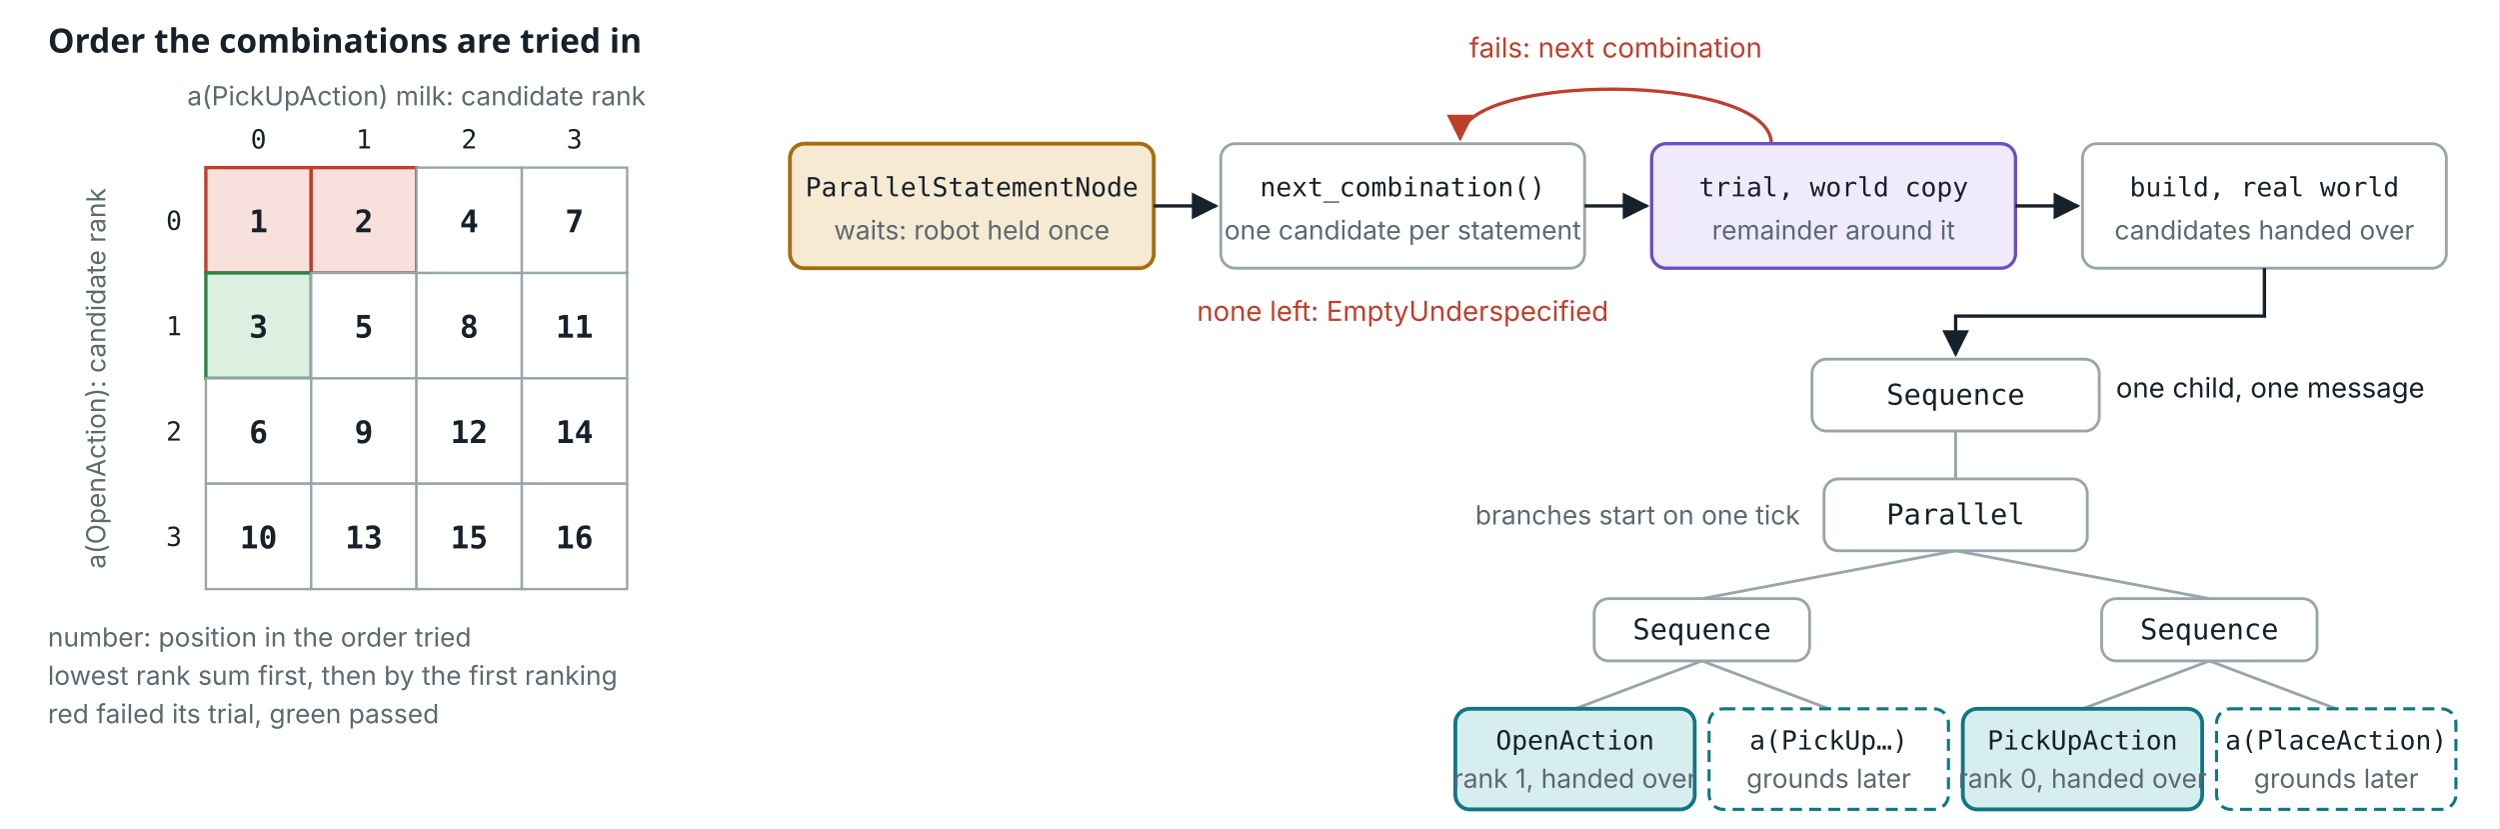
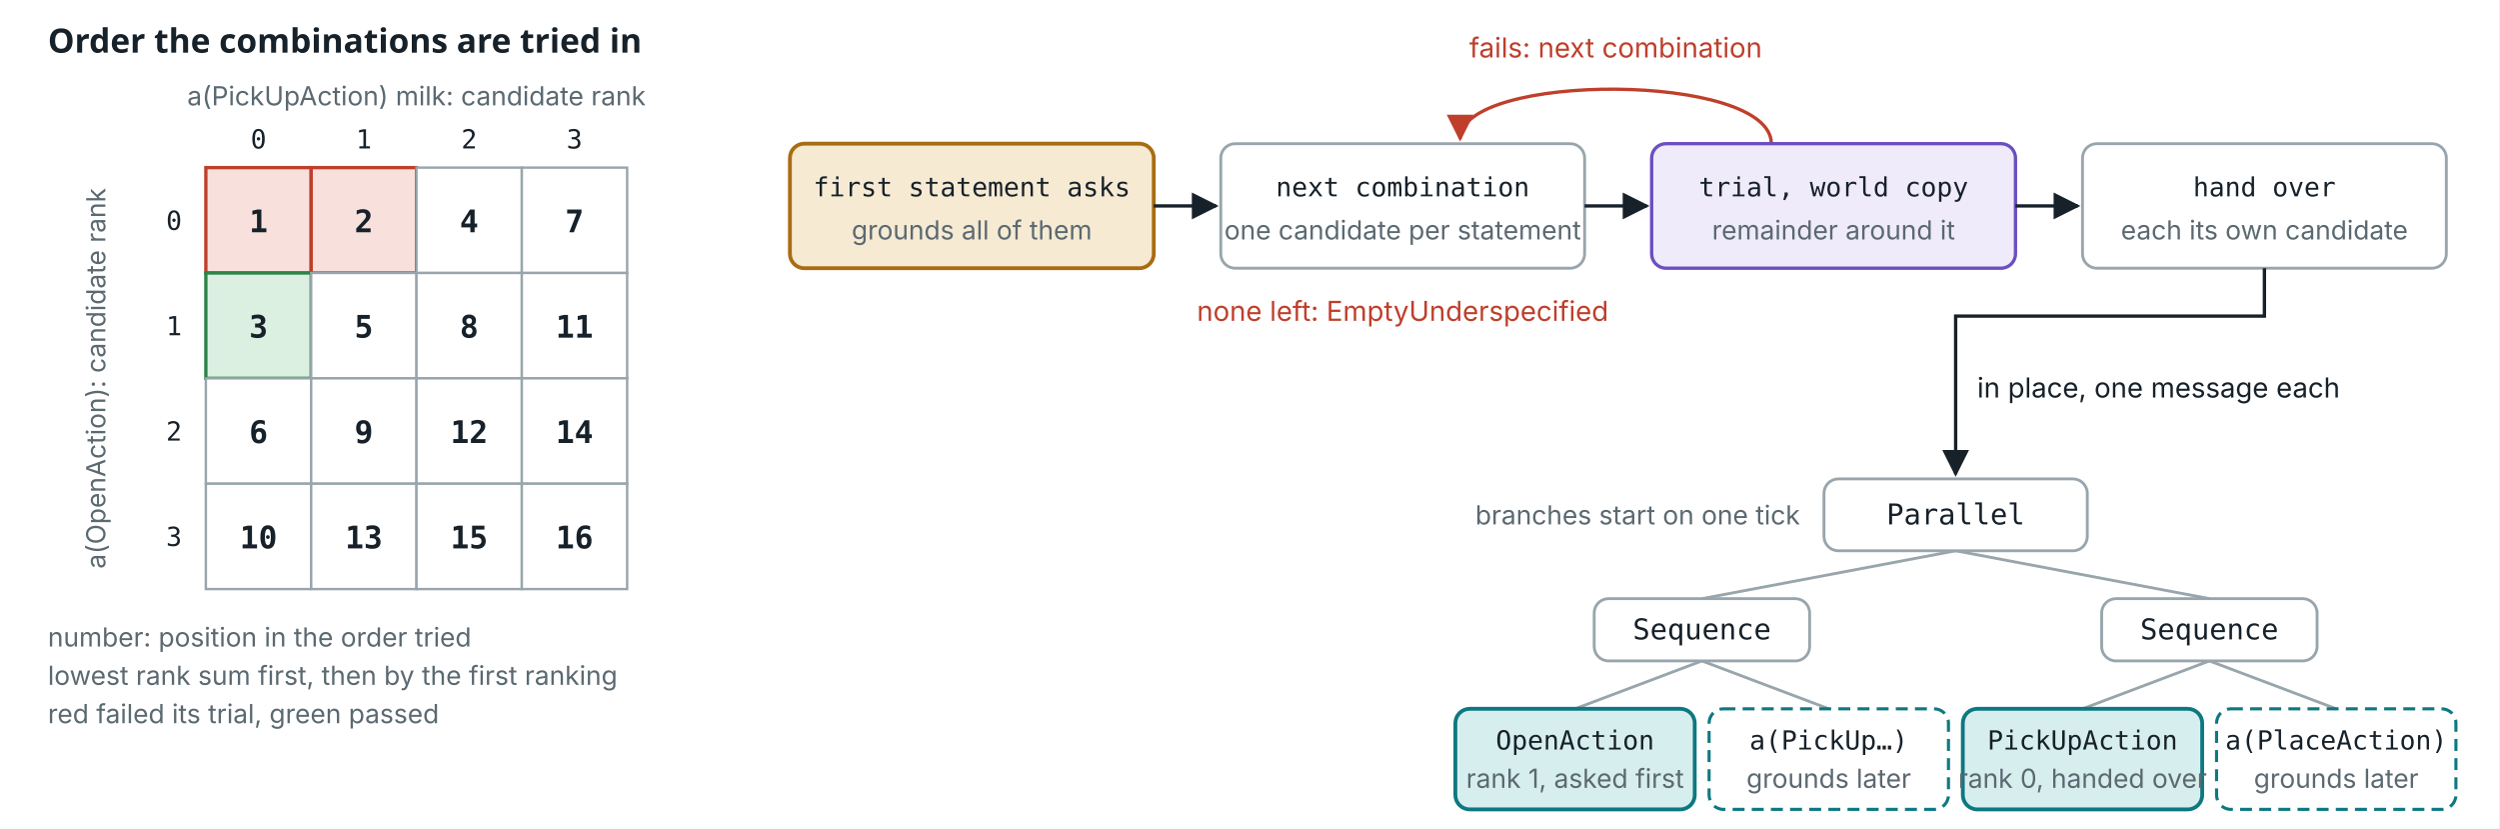
- <svg xmlns="http://www.w3.org/2000/svg" viewBox="0 0 1044 346" role="img" aria-label="Combinations are tried in order of lowest rank sum; the third, open rank 1 with milk pick-up rank 0, passes its trial and is built as a Sequence holding the grouped branches, in which both grouped statements were handed their candidates and the later statements still wait to ground.">
+ <svg xmlns="http://www.w3.org/2000/svg" viewBox="0 0 1044 346" role="img" aria-label="Combinations are tried in order of lowest rank sum; the third, open rank 1 with milk pick-up rank 0, passes its trial. The statement that asked first runs its candidate and hands the other statement of the parallel its own, in place; the later statements still wait to ground.">
  <style>
.background { fill: #ffffff; }
.box { fill: #ffffff; stroke: #98a5ac; stroke-width: 1.2; }
.choose { fill: #ffffff; stroke: #17212a; stroke-width: 1.6; }
.start { fill: #d7eeef; stroke: #0e7882; stroke-width: 1.6; }
.later { fill: #ffffff; stroke: #0e7882; stroke-width: 1.3; stroke-dasharray: 5 3; }
.ok { fill: #dcf0e2; stroke: #2c8448; stroke-width: 1.4; }
.fail { fill: #f8e1dc; stroke: #bf3f2b; stroke-width: 1.4; }
.run { fill: #dde8f7; stroke: #2d69b8; stroke-width: 1.4; }
.wait { fill: #f6ead3; stroke: #a86d12; stroke-width: 1.6; }
.ghost { fill: none; stroke: #98a5ac; stroke-width: 1.2; stroke-dasharray: 4 3; }
.gap { fill: #f8e1dc; stroke: #bf3f2b; stroke-width: 1.4; stroke-dasharray: 5 3; }
.trialbox { fill: #efebfa; stroke: #6b4fc0; stroke-width: 1.4; }
.zone { fill: #efebfa; stroke: #6b4fc0; stroke-width: 1; stroke-dasharray: 6 4; opacity: 0.9; }
.template { fill: none; stroke: #98a5ac; stroke-width: 1.2; stroke-dasharray: 6 4; }
.rootmark { fill: none; stroke: #0e7882; stroke-width: 1.4; stroke-dasharray: 6 4; }
.root { fill: #d7eeef; stroke: #0e7882; stroke-width: 2.2; }
.edge { stroke: #98a5ac; stroke-width: 1.2; fill: none; }
.flow { stroke: #17212a; stroke-width: 1.4; fill: none; }
.flow-bad { stroke: #bf3f2b; stroke-width: 1.4; fill: none; }
.flow-accent { stroke: #0e7882; stroke-width: 1.4; fill: none; stroke-dasharray: 4 3; }
.marker-line { stroke: #5b6971; stroke-width: 1; stroke-dasharray: 3 3; fill: none; }
.head { fill: #17212a; }
.head-bad { fill: #bf3f2b; }
text { fill: #17212a; }
.h { font: 600 14px "IBM Plex Sans Condensed", "Arial Narrow", system-ui, sans-serif; }
.t { font: 500 12px "IBM Plex Mono", ui-monospace, "SFMono-Regular", Menlo, monospace; }
.tn { font: 500 11px "IBM Plex Mono", ui-monospace, "SFMono-Regular", Menlo, monospace; }
.s { font: 11px "IBM Plex Sans", system-ui, -apple-system, "Segoe UI", sans-serif; fill: #5b6971; }
.lab { font: 11.5px "IBM Plex Sans", system-ui, -apple-system, "Segoe UI", sans-serif; fill: #17212a; }
.lab-bad { font: 11.5px "IBM Plex Sans", system-ui, -apple-system, "Segoe UI", sans-serif; fill: #bf3f2b; }
.lab-accent { font: 500 11.5px "IBM Plex Sans", system-ui, -apple-system, "Segoe UI", sans-serif; fill: #0e7882; }
.lab-trial { font: 600 12px "IBM Plex Sans", system-ui, -apple-system, "Segoe UI", sans-serif; fill: #6b4fc0; }
.num { font: 600 13px "IBM Plex Mono", ui-monospace, "SFMono-Regular", Menlo, monospace; }
.gridcell { fill: #ffffff; stroke: #98a5ac; stroke-width: 1; }
</style>
  <rect class="background" x="0" y="0" width="1044" height="346" />
  <defs>
    <marker id="f3-arrow" viewBox="0 0 10 10" refX="9" refY="5" markerWidth="8" markerHeight="8" orient="auto-start-reverse">
      <path class="head" d="M0 0 L10 5 L0 10 z" />
    </marker>
    <marker id="f3-arrow-bad" viewBox="0 0 10 10" refX="9" refY="5" markerWidth="8" markerHeight="8" orient="auto-start-reverse">
      <path class="head-bad" d="M0 0 L10 5 L0 10 z" />
    </marker>
  </defs>
  <text class="h" x="20" y="22">Order the combinations are tried in</text>
  <text class="s" x="174" y="44" text-anchor="middle">a(PickUpAction) milk: candidate rank</text>
  <text class="s" x="0" y="0" text-anchor="middle" transform="translate(44 158) rotate(-90)">a(OpenAction): candidate rank</text>
  <text class="tn" x="108" y="62" text-anchor="middle">0</text>
  <text class="tn" x="152" y="62" text-anchor="middle">1</text>
  <text class="tn" x="196" y="62" text-anchor="middle">2</text>
  <text class="tn" x="240" y="62" text-anchor="middle">3</text>
  <text class="tn" x="76" y="96" text-anchor="end">0</text>
  <text class="tn" x="76" y="140" text-anchor="end">1</text>
  <text class="tn" x="76" y="184" text-anchor="end">2</text>
  <text class="tn" x="76" y="228" text-anchor="end">3</text>
  <rect class="fail" x="86" y="70" width="44" height="44" />
  <text class="num" x="108" y="97" text-anchor="middle">1</text>
  <rect class="fail" x="130" y="70" width="44" height="44" />
  <text class="num" x="152" y="97" text-anchor="middle">2</text>
  <rect class="gridcell" x="174" y="70" width="44" height="44" />
  <text class="num" x="196" y="97" text-anchor="middle">4</text>
  <rect class="gridcell" x="218" y="70" width="44" height="44" />
  <text class="num" x="240" y="97" text-anchor="middle">7</text>
  <rect class="ok" x="86" y="114" width="44" height="44" />
  <text class="num" x="108" y="141" text-anchor="middle">3</text>
  <rect class="gridcell" x="130" y="114" width="44" height="44" />
  <text class="num" x="152" y="141" text-anchor="middle">5</text>
  <rect class="gridcell" x="174" y="114" width="44" height="44" />
  <text class="num" x="196" y="141" text-anchor="middle">8</text>
  <rect class="gridcell" x="218" y="114" width="44" height="44" />
  <text class="num" x="240" y="141" text-anchor="middle">11</text>
  <rect class="gridcell" x="86" y="158" width="44" height="44" />
  <text class="num" x="108" y="185" text-anchor="middle">6</text>
  <rect class="gridcell" x="130" y="158" width="44" height="44" />
  <text class="num" x="152" y="185" text-anchor="middle">9</text>
  <rect class="gridcell" x="174" y="158" width="44" height="44" />
  <text class="num" x="196" y="185" text-anchor="middle">12</text>
  <rect class="gridcell" x="218" y="158" width="44" height="44" />
  <text class="num" x="240" y="185" text-anchor="middle">14</text>
  <rect class="gridcell" x="86" y="202" width="44" height="44" />
  <text class="num" x="108" y="229" text-anchor="middle">10</text>
  <rect class="gridcell" x="130" y="202" width="44" height="44" />
  <text class="num" x="152" y="229" text-anchor="middle">13</text>
  <rect class="gridcell" x="174" y="202" width="44" height="44" />
  <text class="num" x="196" y="229" text-anchor="middle">15</text>
  <rect class="gridcell" x="218" y="202" width="44" height="44" />
  <text class="num" x="240" y="229" text-anchor="middle">16</text>
  <text class="s" x="20" y="270">number: position in the order tried</text>
  <text class="s" x="20" y="286">lowest rank sum first, then by the first ranking</text>
  <text class="s" x="20" y="302">red failed its trial, green passed</text>
  <path class="flow-bad" d="M 740 60 C 740 30, 610 30, 610 58" marker-end="url(#f3-arrow-bad)" />
  <text class="lab-bad" x="675" y="24" text-anchor="middle">fails: next combination</text>
  <rect class="wait" x="330" y="60" width="152" height="52" rx="6" />
-   <text class="tn" x="406" y="82" text-anchor="middle">ParallelStatementNode</text>
-   <text class="s" x="406" y="100" text-anchor="middle">waits: robot held once</text>
+   <text class="tn" x="406" y="82" text-anchor="middle">first statement asks</text>
+   <text class="s" x="406" y="100" text-anchor="middle">grounds all of them</text>
  <rect class="box" x="510" y="60" width="152" height="52" rx="6" />
-   <text class="tn" x="586" y="82" text-anchor="middle">next_combination()</text>
+   <text class="tn" x="586" y="82" text-anchor="middle">next combination</text>
  <text class="s" x="586" y="100" text-anchor="middle">one candidate per statement</text>
  <rect class="trialbox" x="690" y="60" width="152" height="52" rx="6" />
  <text class="tn" x="766" y="82" text-anchor="middle">trial, world copy</text>
  <text class="s" x="766" y="100" text-anchor="middle">remainder around it</text>
  <rect class="box" x="870" y="60" width="152" height="52" rx="6" />
-   <text class="tn" x="946" y="82" text-anchor="middle">build, real world</text>
-   <text class="s" x="946" y="100" text-anchor="middle">candidates handed over</text>
+   <text class="tn" x="946" y="82" text-anchor="middle">hand over</text>
+   <text class="s" x="946" y="100" text-anchor="middle">each its own candidate</text>
  <line class="flow" x1="482" y1="86" x2="508" y2="86" marker-end="url(#f3-arrow)" />
  <line class="flow" x1="662" y1="86" x2="688" y2="86" marker-end="url(#f3-arrow)" />
  <line class="flow" x1="842" y1="86" x2="868" y2="86" marker-end="url(#f3-arrow)" />
  <text class="lab-bad" x="586" y="134" text-anchor="middle">none left: EmptyUnderspecified</text>
-   <path class="flow" d="M 946 112 V 132 H 817 V 148" marker-end="url(#f3-arrow)" />
-   <text class="lab" x="884" y="166">one child, one message</text>
-   <line class="edge" x1="817" y1="180" x2="817" y2="200" />
+   <path class="flow" d="M 946 112 V 132 H 817 V 198" marker-end="url(#f3-arrow)" />
+   <text class="lab" x="826" y="166">in place, one message each</text>
  <line class="edge" x1="817" y1="230" x2="711" y2="250" />
  <line class="edge" x1="817" y1="230" x2="923" y2="250" />
  <line class="edge" x1="711" y1="276" x2="658" y2="296" />
  <line class="edge" x1="711" y1="276" x2="764" y2="296" />
  <line class="edge" x1="923" y1="276" x2="870" y2="296" />
  <line class="edge" x1="923" y1="276" x2="976" y2="296" />
-   <rect class="box" x="757" y="150" width="120" height="30" rx="6" />
-   <text class="t" x="817" y="169" text-anchor="middle">Sequence</text>
  <rect class="box" x="762" y="200" width="110" height="30" rx="6" />
  <text class="t" x="817" y="219" text-anchor="middle">Parallel</text>
  <text class="s" x="752" y="219" text-anchor="end">branches start on one tick</text>
  <rect class="box" x="666" y="250" width="90" height="26" rx="6" />
  <text class="t" x="711" y="267" text-anchor="middle">Sequence</text>
  <rect class="box" x="878" y="250" width="90" height="26" rx="6" />
  <text class="t" x="923" y="267" text-anchor="middle">Sequence</text>
  <rect class="start" x="608" y="296" width="100" height="42" rx="6" />
  <text class="tn" x="658" y="313" text-anchor="middle">OpenAction</text>
-   <text class="s" x="658" y="329" text-anchor="middle">rank 1, handed over</text>
+   <text class="s" x="658" y="329" text-anchor="middle">rank 1, asked first</text>
  <rect class="later" x="714" y="296" width="100" height="42" rx="6" />
  <text class="tn" x="764" y="313" text-anchor="middle">a(PickUp…)</text>
  <text class="s" x="764" y="329" text-anchor="middle">grounds later</text>
  <rect class="start" x="820" y="296" width="100" height="42" rx="6" />
  <text class="tn" x="870" y="313" text-anchor="middle">PickUpAction</text>
  <text class="s" x="870" y="329" text-anchor="middle">rank 0, handed over</text>
  <rect class="later" x="926" y="296" width="100" height="42" rx="6" />
  <text class="tn" x="976" y="313" text-anchor="middle">a(PlaceAction)</text>
  <text class="s" x="976" y="329" text-anchor="middle">grounds later</text>
</svg>
